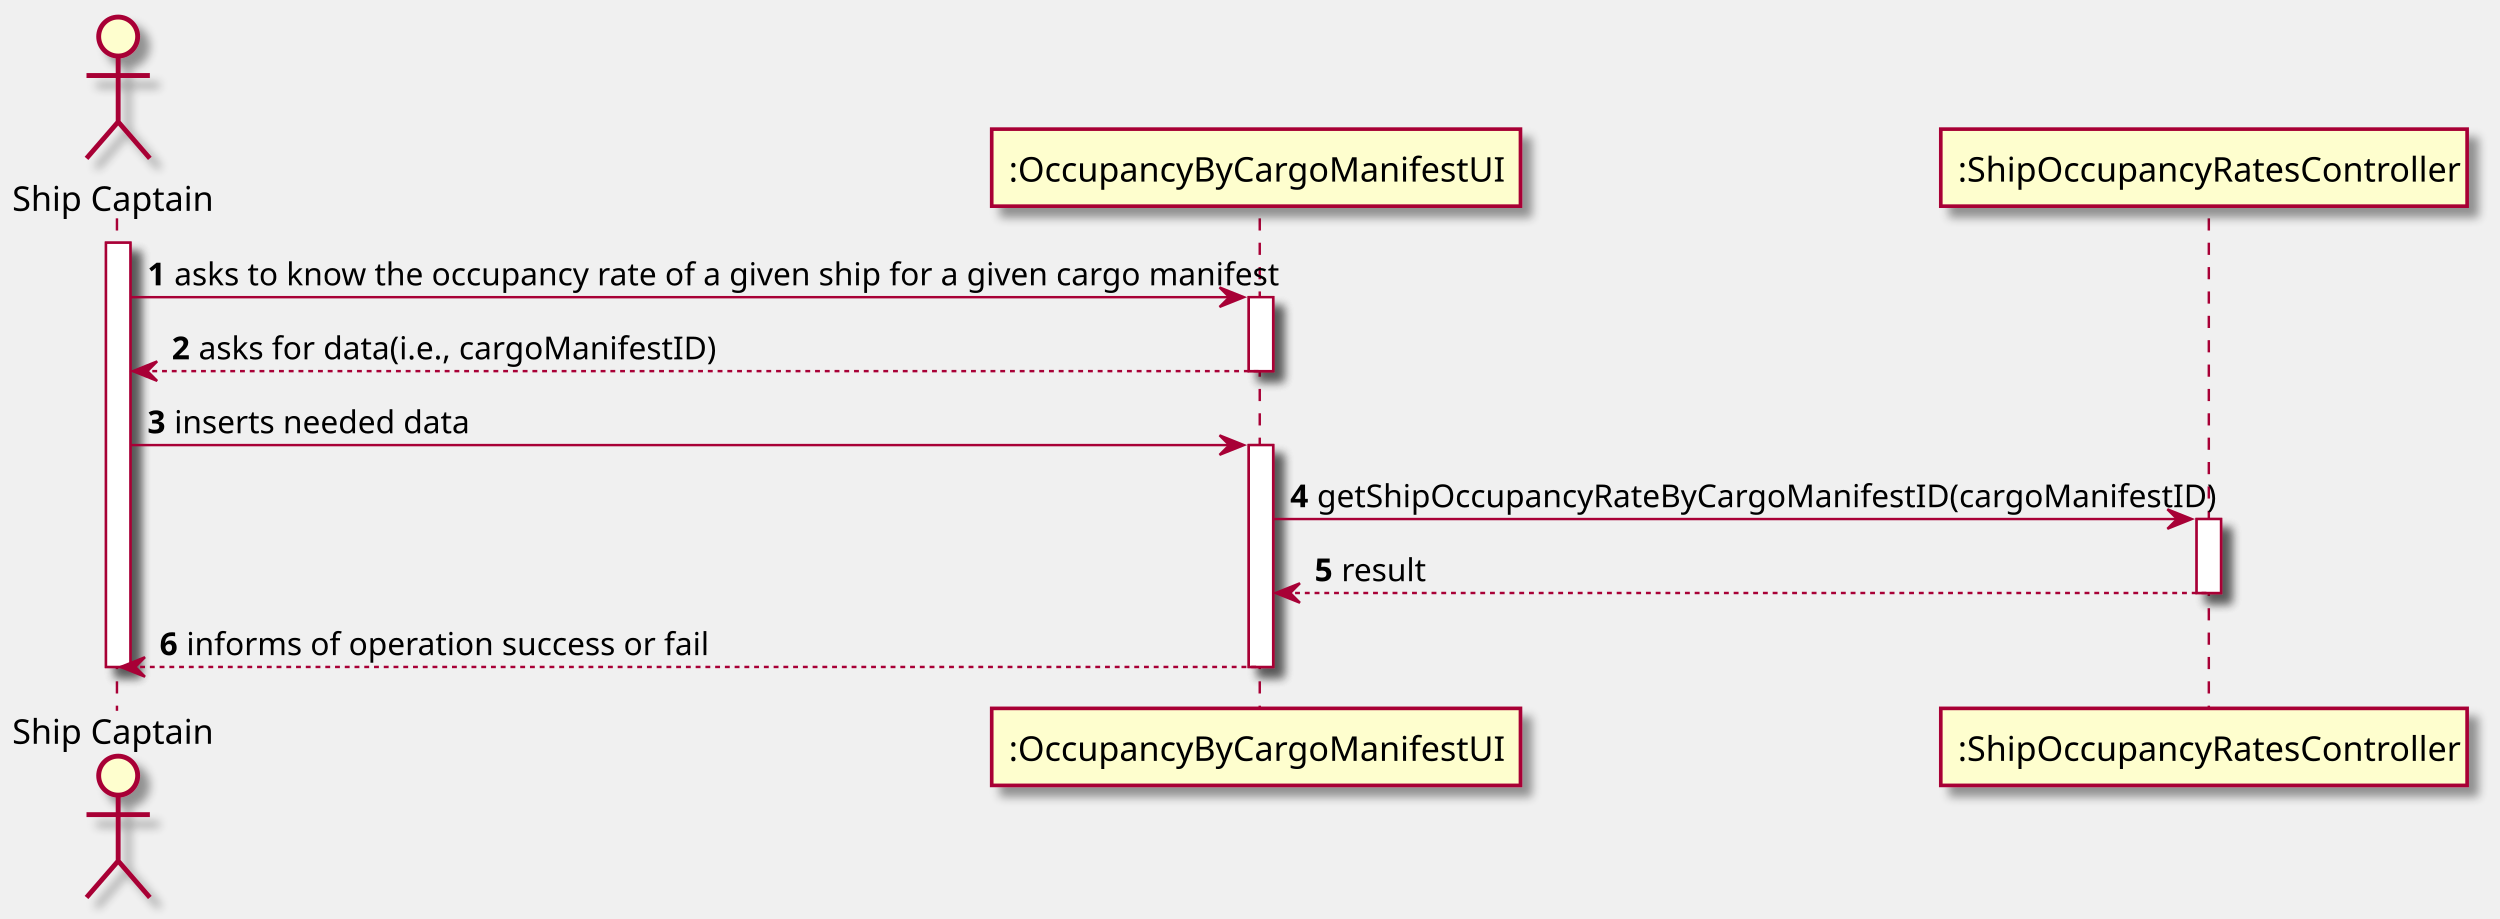
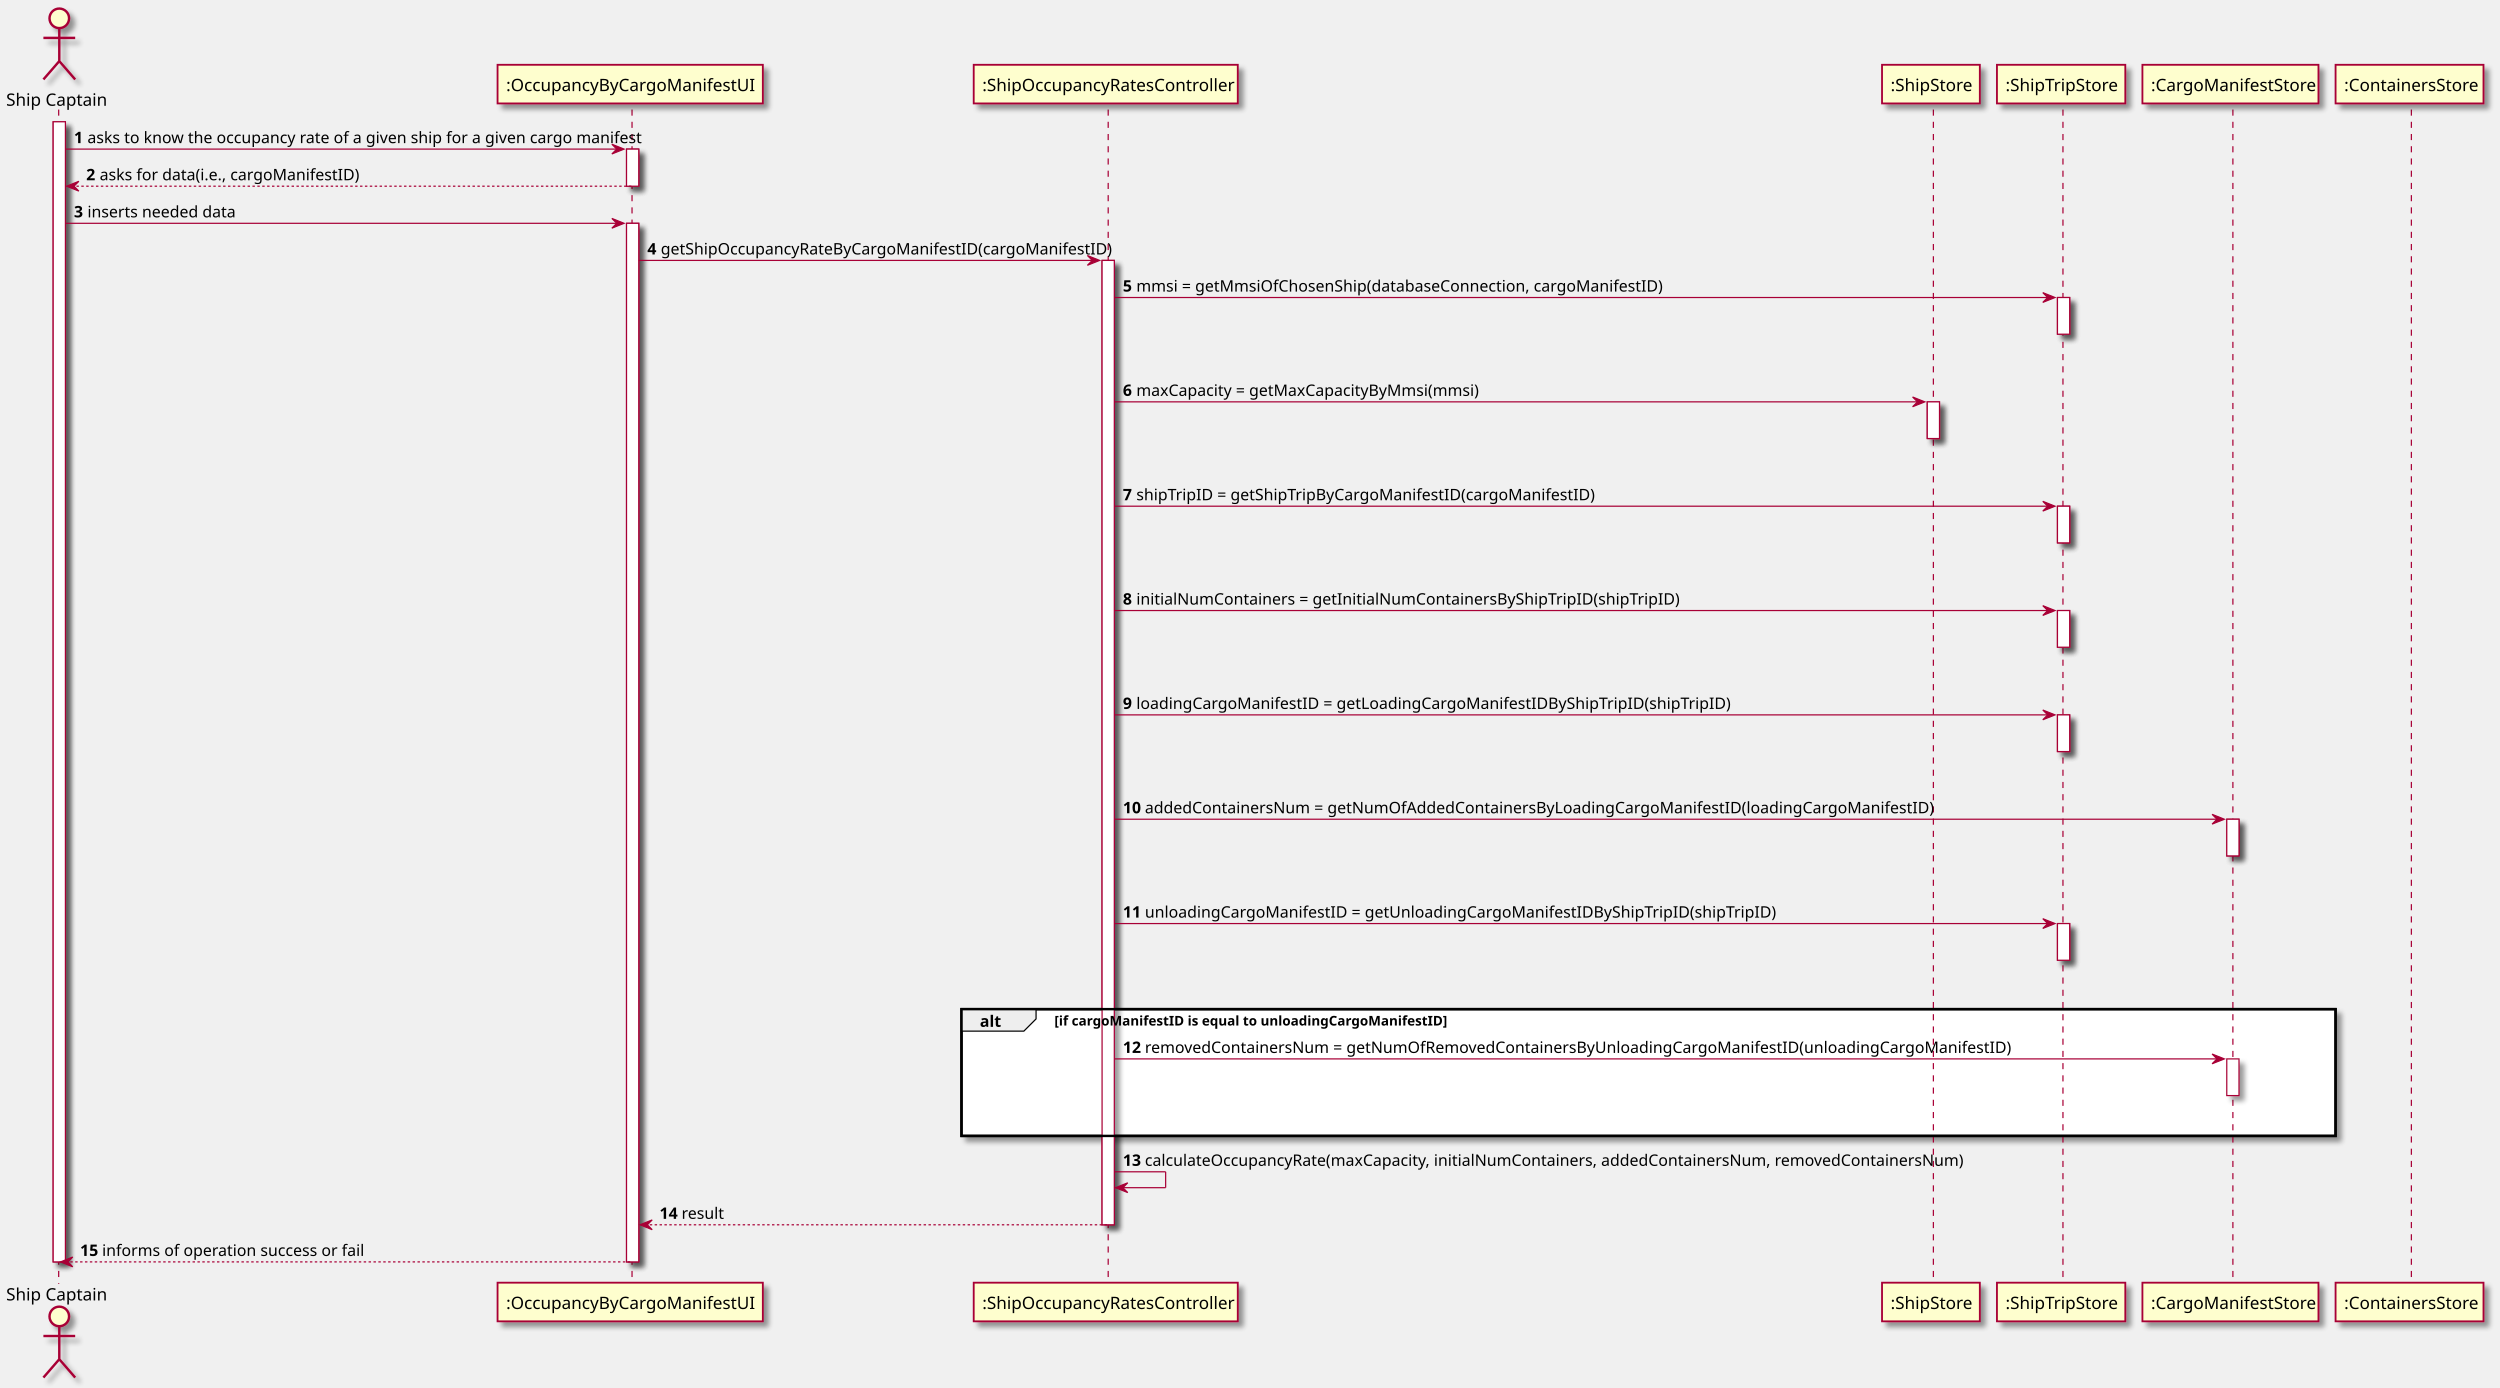
- <svg xmlns="http://www.w3.org/2000/svg" contentScriptType="application/ecmascript" contentStyleType="text/css" height="377px" preserveAspectRatio="none" style="width:1026px;height:377px;background:#FFFFFF;" version="1.1" viewBox="0 0 1026 377" width="1026px" zoomAndPan="magnify">
+ <svg xmlns="http://www.w3.org/2000/svg" contentScriptType="application/ecmascript" contentStyleType="text/css" height="1135px" preserveAspectRatio="none" style="width:2045px;height:1135px;background:#FFFFFF;" version="1.1" viewBox="0 0 2045 1135" width="2045px" zoomAndPan="magnify">
  <defs>
-     <filter height="300%" id="fixp9gfe9qfob" width="300%" x="-1" y="-1">
+     <filter height="300%" id="f13t9oksdruzj2" width="300%" x="-1" y="-1">
      <feGaussianBlur result="blurOut" stdDeviation="2.0" />
      <feColorMatrix in="blurOut" result="blurOut2" type="matrix" values="0 0 0 0 0 0 0 0 0 0 0 0 0 0 0 0 0 0 .4 0" />
      <feOffset dx="4.0" dy="4.0" in="blurOut2" result="blurOut3" />
      <feBlend in="SourceGraphic" in2="blurOut3" mode="normal" />
    </filter>
  </defs>
  <g>
-     <rect fill="#FFFFFF" filter="url(#fixp9gfe9qfob)" height="174.109" style="stroke:#A80036;stroke-width:1.0;" width="10" x="43.5" y="99.609" />
-     <rect fill="#FFFFFF" filter="url(#fixp9gfe9qfob)" height="30.352" style="stroke:#A80036;stroke-width:1.0;" width="10" x="512.5" y="121.961" />
-     <rect fill="#FFFFFF" filter="url(#fixp9gfe9qfob)" height="91.055" style="stroke:#A80036;stroke-width:1.0;" width="10" x="512.5" y="182.664" />
-     <rect fill="#FFFFFF" filter="url(#fixp9gfe9qfob)" height="30.352" style="stroke:#A80036;stroke-width:1.0;" width="10" x="901.5" y="213.016" />
-     <line style="stroke:#A80036;stroke-width:1.0;stroke-dasharray:5.0,5.0;" x1="48" x2="48" y1="89.609" y2="291.719" />
-     <line style="stroke:#A80036;stroke-width:1.0;stroke-dasharray:5.0,5.0;" x1="517" x2="517" y1="89.609" y2="291.719" />
-     <line style="stroke:#A80036;stroke-width:1.0;stroke-dasharray:5.0,5.0;" x1="906.5" x2="906.5" y1="89.609" y2="291.719" />
+     <rect fill="#FFFFFF" filter="url(#f13t9oksdruzj2)" height="932.625" style="stroke:#A80036;stroke-width:1.0;" width="10" x="43.5" y="99.609" />
+     <rect fill="#FFFFFF" filter="url(#f13t9oksdruzj2)" height="30.352" style="stroke:#A80036;stroke-width:1.0;" width="10" x="512.5" y="121.961" />
+     <rect fill="#FFFFFF" filter="url(#f13t9oksdruzj2)" height="849.57" style="stroke:#A80036;stroke-width:1.0;" width="10" x="512.5" y="182.664" />
+     <rect fill="#FFFFFF" filter="url(#f13t9oksdruzj2)" height="788.867" style="stroke:#A80036;stroke-width:1.0;" width="10" x="901.5" y="213.016" />
+     <rect fill="#FFFFFF" filter="url(#f13t9oksdruzj2)" height="30" style="stroke:#A80036;stroke-width:1.0;" width="10" x="1576.5" y="328.719" />
+     <rect fill="#FFFFFF" filter="url(#f13t9oksdruzj2)" height="30" style="stroke:#A80036;stroke-width:1.0;" width="10" x="1683" y="243.367" />
+     <rect fill="#FFFFFF" filter="url(#f13t9oksdruzj2)" height="30" style="stroke:#A80036;stroke-width:1.0;" width="10" x="1683" y="414.07" />
+     <rect fill="#FFFFFF" filter="url(#f13t9oksdruzj2)" height="30" style="stroke:#A80036;stroke-width:1.0;" width="10" x="1683" y="499.422" />
+     <rect fill="#FFFFFF" filter="url(#f13t9oksdruzj2)" height="30" style="stroke:#A80036;stroke-width:1.0;" width="10" x="1683" y="584.773" />
+     <rect fill="#FFFFFF" filter="url(#f13t9oksdruzj2)" height="30" style="stroke:#A80036;stroke-width:1.0;" width="10" x="1683" y="755.477" />
+     <rect fill="#FFFFFF" filter="url(#f13t9oksdruzj2)" height="30" style="stroke:#A80036;stroke-width:1.0;" width="10" x="1821.5" y="670.125" />
+     <rect fill="#FFFFFF" filter="url(#f13t9oksdruzj2)" height="30" style="stroke:#A80036;stroke-width:1.0;" width="10" x="1821.5" y="866.18" />
+     <rect fill="#FFFFFF" filter="url(#f13t9oksdruzj2)" height="103.703" style="stroke:#000000;stroke-width:2.0;" width="1124" x="786.5" y="825.477" />
+     <line style="stroke:#A80036;stroke-width:1.0;stroke-dasharray:5.0,5.0;" x1="48" x2="48" y1="89.609" y2="1050.234" />
+     <line style="stroke:#A80036;stroke-width:1.0;stroke-dasharray:5.0,5.0;" x1="517" x2="517" y1="89.609" y2="1050.234" />
+     <line style="stroke:#A80036;stroke-width:1.0;stroke-dasharray:5.0,5.0;" x1="906.5" x2="906.5" y1="89.609" y2="1050.234" />
+     <line style="stroke:#A80036;stroke-width:1.0;stroke-dasharray:5.0,5.0;" x1="1581.5" x2="1581.5" y1="89.609" y2="1050.234" />
+     <line style="stroke:#A80036;stroke-width:1.0;stroke-dasharray:5.0,5.0;" x1="1687.5" x2="1687.5" y1="89.609" y2="1050.234" />
+     <line style="stroke:#A80036;stroke-width:1.0;stroke-dasharray:5.0,5.0;" x1="1826.5" x2="1826.5" y1="89.609" y2="1050.234" />
+     <line style="stroke:#A80036;stroke-width:1.0;stroke-dasharray:5.0,5.0;" x1="1972.5" x2="1972.5" y1="89.609" y2="1050.234" />
    <text fill="#000000" font-family="sans-serif" font-size="14" lengthAdjust="spacing" textLength="81" x="5" y="86.533">Ship Captain</text>
-     <ellipse cx="48.5" cy="15" fill="#FEFECE" filter="url(#fixp9gfe9qfob)" rx="8" ry="8" style="stroke:#A80036;stroke-width:2.0;" />
-     <path d="M48.5,23 L48.5,50 M35.5,31 L61.5,31 M48.5,50 L35.5,65 M48.5,50 L61.5,65 " fill="none" filter="url(#fixp9gfe9qfob)" style="stroke:#A80036;stroke-width:2.0;" />
-     <text fill="#000000" font-family="sans-serif" font-size="14" lengthAdjust="spacing" textLength="81" x="5" y="305.252">Ship Captain</text>
-     <ellipse cx="48.5" cy="318.328" fill="#FEFECE" filter="url(#fixp9gfe9qfob)" rx="8" ry="8" style="stroke:#A80036;stroke-width:2.0;" />
-     <path d="M48.5,326.328 L48.5,353.328 M35.5,334.328 L61.5,334.328 M48.5,353.328 L35.5,368.328 M48.5,353.328 L61.5,368.328 " fill="none" filter="url(#fixp9gfe9qfob)" style="stroke:#A80036;stroke-width:2.0;" />
-     <rect fill="#FEFECE" filter="url(#fixp9gfe9qfob)" height="31.609" style="stroke:#A80036;stroke-width:1.5;" width="217" x="407" y="53" />
+     <ellipse cx="48.5" cy="15" fill="#FEFECE" filter="url(#f13t9oksdruzj2)" rx="8" ry="8" style="stroke:#A80036;stroke-width:2.0;" />
+     <path d="M48.5,23 L48.5,50 M35.5,31 L61.5,31 M48.5,50 L35.5,65 M48.5,50 L61.5,65 " fill="none" filter="url(#f13t9oksdruzj2)" style="stroke:#A80036;stroke-width:2.0;" />
+     <text fill="#000000" font-family="sans-serif" font-size="14" lengthAdjust="spacing" textLength="81" x="5" y="1063.768">Ship Captain</text>
+     <ellipse cx="48.5" cy="1076.844" fill="#FEFECE" filter="url(#f13t9oksdruzj2)" rx="8" ry="8" style="stroke:#A80036;stroke-width:2.0;" />
+     <path d="M48.5,1084.844 L48.5,1111.844 M35.5,1092.844 L61.5,1092.844 M48.5,1111.844 L35.5,1126.844 M48.5,1111.844 L61.5,1126.844 " fill="none" filter="url(#f13t9oksdruzj2)" style="stroke:#A80036;stroke-width:2.0;" />
+     <rect fill="#FEFECE" filter="url(#f13t9oksdruzj2)" height="31.609" style="stroke:#A80036;stroke-width:1.5;" width="217" x="407" y="53" />
    <text fill="#000000" font-family="sans-serif" font-size="14" lengthAdjust="spacing" textLength="195" x="414" y="74.533">:OccupancyByCargoManifestUI</text>
-     <rect fill="#FEFECE" filter="url(#fixp9gfe9qfob)" height="31.609" style="stroke:#A80036;stroke-width:1.5;" width="217" x="407" y="290.719" />
-     <text fill="#000000" font-family="sans-serif" font-size="14" lengthAdjust="spacing" textLength="195" x="414" y="312.252">:OccupancyByCargoManifestUI</text>
-     <rect fill="#FEFECE" filter="url(#fixp9gfe9qfob)" height="31.609" style="stroke:#A80036;stroke-width:1.5;" width="216" x="796.5" y="53" />
+     <rect fill="#FEFECE" filter="url(#f13t9oksdruzj2)" height="31.609" style="stroke:#A80036;stroke-width:1.5;" width="217" x="407" y="1049.234" />
+     <text fill="#000000" font-family="sans-serif" font-size="14" lengthAdjust="spacing" textLength="195" x="414" y="1070.768">:OccupancyByCargoManifestUI</text>
+     <rect fill="#FEFECE" filter="url(#f13t9oksdruzj2)" height="31.609" style="stroke:#A80036;stroke-width:1.5;" width="216" x="796.5" y="53" />
    <text fill="#000000" font-family="sans-serif" font-size="14" lengthAdjust="spacing" textLength="202" x="803.5" y="74.533">:ShipOccupancyRatesController</text>
-     <rect fill="#FEFECE" filter="url(#fixp9gfe9qfob)" height="31.609" style="stroke:#A80036;stroke-width:1.5;" width="216" x="796.5" y="290.719" />
-     <text fill="#000000" font-family="sans-serif" font-size="14" lengthAdjust="spacing" textLength="202" x="803.5" y="312.252">:ShipOccupancyRatesController</text>
-     <rect fill="#FFFFFF" filter="url(#fixp9gfe9qfob)" height="174.109" style="stroke:#A80036;stroke-width:1.0;" width="10" x="43.5" y="99.609" />
-     <rect fill="#FFFFFF" filter="url(#fixp9gfe9qfob)" height="30.352" style="stroke:#A80036;stroke-width:1.0;" width="10" x="512.5" y="121.961" />
-     <rect fill="#FFFFFF" filter="url(#fixp9gfe9qfob)" height="91.055" style="stroke:#A80036;stroke-width:1.0;" width="10" x="512.5" y="182.664" />
-     <rect fill="#FFFFFF" filter="url(#fixp9gfe9qfob)" height="30.352" style="stroke:#A80036;stroke-width:1.0;" width="10" x="901.5" y="213.016" />
+     <rect fill="#FEFECE" filter="url(#f13t9oksdruzj2)" height="31.609" style="stroke:#A80036;stroke-width:1.5;" width="216" x="796.5" y="1049.234" />
+     <text fill="#000000" font-family="sans-serif" font-size="14" lengthAdjust="spacing" textLength="202" x="803.5" y="1070.768">:ShipOccupancyRatesController</text>
+     <rect fill="#FEFECE" filter="url(#f13t9oksdruzj2)" height="31.609" style="stroke:#A80036;stroke-width:1.5;" width="80" x="1539.5" y="53" />
+     <text fill="#000000" font-family="sans-serif" font-size="14" lengthAdjust="spacing" textLength="66" x="1546.5" y="74.533">:ShipStore</text>
+     <rect fill="#FEFECE" filter="url(#f13t9oksdruzj2)" height="31.609" style="stroke:#A80036;stroke-width:1.5;" width="80" x="1539.5" y="1049.234" />
+     <text fill="#000000" font-family="sans-serif" font-size="14" lengthAdjust="spacing" textLength="66" x="1546.5" y="1070.768">:ShipStore</text>
+     <rect fill="#FEFECE" filter="url(#f13t9oksdruzj2)" height="31.609" style="stroke:#A80036;stroke-width:1.5;" width="105" x="1633.5" y="53" />
+     <text fill="#000000" font-family="sans-serif" font-size="14" lengthAdjust="spacing" textLength="91" x="1640.5" y="74.533">:ShipTripStore</text>
+     <rect fill="#FEFECE" filter="url(#f13t9oksdruzj2)" height="31.609" style="stroke:#A80036;stroke-width:1.5;" width="105" x="1633.5" y="1049.234" />
+     <text fill="#000000" font-family="sans-serif" font-size="14" lengthAdjust="spacing" textLength="91" x="1640.5" y="1070.768">:ShipTripStore</text>
+     <rect fill="#FEFECE" filter="url(#f13t9oksdruzj2)" height="31.609" style="stroke:#A80036;stroke-width:1.5;" width="144" x="1752.5" y="53" />
+     <text fill="#000000" font-family="sans-serif" font-size="14" lengthAdjust="spacing" textLength="130" x="1759.5" y="74.533">:CargoManifestStore</text>
+     <rect fill="#FEFECE" filter="url(#f13t9oksdruzj2)" height="31.609" style="stroke:#A80036;stroke-width:1.5;" width="144" x="1752.5" y="1049.234" />
+     <text fill="#000000" font-family="sans-serif" font-size="14" lengthAdjust="spacing" textLength="130" x="1759.5" y="1070.768">:CargoManifestStore</text>
+     <rect fill="#FEFECE" filter="url(#f13t9oksdruzj2)" height="31.609" style="stroke:#A80036;stroke-width:1.5;" width="121" x="1910.5" y="53" />
+     <text fill="#000000" font-family="sans-serif" font-size="14" lengthAdjust="spacing" textLength="107" x="1917.5" y="74.533">:ContainersStore</text>
+     <rect fill="#FEFECE" filter="url(#f13t9oksdruzj2)" height="31.609" style="stroke:#A80036;stroke-width:1.5;" width="121" x="1910.5" y="1049.234" />
+     <text fill="#000000" font-family="sans-serif" font-size="14" lengthAdjust="spacing" textLength="107" x="1917.5" y="1070.768">:ContainersStore</text>
+     <rect fill="#FFFFFF" filter="url(#f13t9oksdruzj2)" height="932.625" style="stroke:#A80036;stroke-width:1.0;" width="10" x="43.5" y="99.609" />
+     <rect fill="#FFFFFF" filter="url(#f13t9oksdruzj2)" height="30.352" style="stroke:#A80036;stroke-width:1.0;" width="10" x="512.5" y="121.961" />
+     <rect fill="#FFFFFF" filter="url(#f13t9oksdruzj2)" height="849.57" style="stroke:#A80036;stroke-width:1.0;" width="10" x="512.5" y="182.664" />
+     <rect fill="#FFFFFF" filter="url(#f13t9oksdruzj2)" height="788.867" style="stroke:#A80036;stroke-width:1.0;" width="10" x="901.5" y="213.016" />
+     <rect fill="#FFFFFF" filter="url(#f13t9oksdruzj2)" height="30" style="stroke:#A80036;stroke-width:1.0;" width="10" x="1576.5" y="328.719" />
+     <rect fill="#FFFFFF" filter="url(#f13t9oksdruzj2)" height="30" style="stroke:#A80036;stroke-width:1.0;" width="10" x="1683" y="243.367" />
+     <rect fill="#FFFFFF" filter="url(#f13t9oksdruzj2)" height="30" style="stroke:#A80036;stroke-width:1.0;" width="10" x="1683" y="414.07" />
+     <rect fill="#FFFFFF" filter="url(#f13t9oksdruzj2)" height="30" style="stroke:#A80036;stroke-width:1.0;" width="10" x="1683" y="499.422" />
+     <rect fill="#FFFFFF" filter="url(#f13t9oksdruzj2)" height="30" style="stroke:#A80036;stroke-width:1.0;" width="10" x="1683" y="584.773" />
+     <rect fill="#FFFFFF" filter="url(#f13t9oksdruzj2)" height="30" style="stroke:#A80036;stroke-width:1.0;" width="10" x="1683" y="755.477" />
+     <rect fill="#FFFFFF" filter="url(#f13t9oksdruzj2)" height="30" style="stroke:#A80036;stroke-width:1.0;" width="10" x="1821.5" y="670.125" />
+     <rect fill="#FFFFFF" filter="url(#f13t9oksdruzj2)" height="30" style="stroke:#A80036;stroke-width:1.0;" width="10" x="1821.5" y="866.18" />
    <polygon fill="#A80036" points="500.5,117.961,510.5,121.961,500.5,125.961,504.5,121.961" style="stroke:#A80036;stroke-width:1.0;" />
    <line style="stroke:#A80036;stroke-width:1.0;" x1="53.5" x2="506.5" y1="121.961" y2="121.961" />
    <text fill="#000000" font-family="sans-serif" font-size="13" font-weight="bold" lengthAdjust="spacing" textLength="7" x="60.5" y="117.105">1</text>
    <text fill="#000000" font-family="sans-serif" font-size="13" lengthAdjust="spacing" textLength="429" x="71.5" y="117.105">asks to know the occupancy rate of a given ship for a given cargo manifest</text>
    <polygon fill="#A80036" points="64.5,148.312,54.5,152.312,64.5,156.312,60.5,152.312" style="stroke:#A80036;stroke-width:1.0;" />
    <line style="stroke:#A80036;stroke-width:1.0;stroke-dasharray:2.0,2.0;" x1="58.5" x2="516.5" y1="152.312" y2="152.312" />
    <text fill="#000000" font-family="sans-serif" font-size="13" font-weight="bold" lengthAdjust="spacing" textLength="7" x="70.5" y="147.456">2</text>
    <text fill="#000000" font-family="sans-serif" font-size="13" lengthAdjust="spacing" textLength="202" x="81.5" y="147.456">asks for data(i.e., cargoManifestID)</text>
    <polygon fill="#A80036" points="500.5,178.664,510.5,182.664,500.5,186.664,504.5,182.664" style="stroke:#A80036;stroke-width:1.0;" />
    <line style="stroke:#A80036;stroke-width:1.0;" x1="53.5" x2="506.5" y1="182.664" y2="182.664" />
    <text fill="#000000" font-family="sans-serif" font-size="13" font-weight="bold" lengthAdjust="spacing" textLength="7" x="60.5" y="177.808">3</text>
    <text fill="#000000" font-family="sans-serif" font-size="13" lengthAdjust="spacing" textLength="114" x="71.5" y="177.808">inserts needed data</text>
    <polygon fill="#A80036" points="889.5,209.016,899.5,213.016,889.5,217.016,893.5,213.016" style="stroke:#A80036;stroke-width:1.0;" />
    <line style="stroke:#A80036;stroke-width:1.0;" x1="522.5" x2="895.5" y1="213.016" y2="213.016" />
    <text fill="#000000" font-family="sans-serif" font-size="13" font-weight="bold" lengthAdjust="spacing" textLength="7" x="529.5" y="208.159">4</text>
    <text fill="#000000" font-family="sans-serif" font-size="13" lengthAdjust="spacing" textLength="349" x="540.5" y="208.159">getShipOccupancyRateByCargoManifestID(cargoManifestID)</text>
-     <polygon fill="#A80036" points="533.5,239.367,523.5,243.367,533.5,247.367,529.5,243.367" style="stroke:#A80036;stroke-width:1.0;" />
-     <line style="stroke:#A80036;stroke-width:1.0;stroke-dasharray:2.0,2.0;" x1="527.5" x2="905.5" y1="243.367" y2="243.367" />
-     <text fill="#000000" font-family="sans-serif" font-size="13" font-weight="bold" lengthAdjust="spacing" textLength="7" x="539.5" y="238.511">5</text>
-     <text fill="#000000" font-family="sans-serif" font-size="13" lengthAdjust="spacing" textLength="32" x="550.5" y="238.511">result</text>
-     <polygon fill="#A80036" points="59.5,269.719,49.5,273.719,59.5,277.719,55.5,273.719" style="stroke:#A80036;stroke-width:1.0;" />
-     <line style="stroke:#A80036;stroke-width:1.0;stroke-dasharray:2.0,2.0;" x1="53.5" x2="516.5" y1="273.719" y2="273.719" />
-     <text fill="#000000" font-family="sans-serif" font-size="13" font-weight="bold" lengthAdjust="spacing" textLength="7" x="65.5" y="268.862">6</text>
-     <text fill="#000000" font-family="sans-serif" font-size="13" lengthAdjust="spacing" textLength="201" x="76.5" y="268.862">informs of operation success or fail</text>
+     <polygon fill="#A80036" points="1671,239.367,1681,243.367,1671,247.367,1675,243.367" style="stroke:#A80036;stroke-width:1.0;" />
+     <line style="stroke:#A80036;stroke-width:1.0;" x1="911.5" x2="1677" y1="243.367" y2="243.367" />
+     <text fill="#000000" font-family="sans-serif" font-size="13" font-weight="bold" lengthAdjust="spacing" textLength="7" x="918.5" y="238.511">5</text>
+     <text fill="#000000" font-family="sans-serif" font-size="13" lengthAdjust="spacing" textLength="408" x="929.5" y="238.511">mmsi = getMmsiOfChosenShip(databaseConnection, cargoManifestID)</text>
+     <polygon fill="#A80036" points="1564.5,324.719,1574.5,328.719,1564.5,332.719,1568.5,328.719" style="stroke:#A80036;stroke-width:1.0;" />
+     <line style="stroke:#A80036;stroke-width:1.0;" x1="911.5" x2="1570.5" y1="328.719" y2="328.719" />
+     <text fill="#000000" font-family="sans-serif" font-size="13" font-weight="bold" lengthAdjust="spacing" textLength="7" x="918.5" y="323.862">6</text>
+     <text fill="#000000" font-family="sans-serif" font-size="13" lengthAdjust="spacing" textLength="274" x="929.5" y="323.862">maxCapacity = getMaxCapacityByMmsi(mmsi)</text>
+     <polygon fill="#A80036" points="1671,410.07,1681,414.07,1671,418.07,1675,414.07" style="stroke:#A80036;stroke-width:1.0;" />
+     <line style="stroke:#A80036;stroke-width:1.0;" x1="911.5" x2="1677" y1="414.07" y2="414.07" />
+     <text fill="#000000" font-family="sans-serif" font-size="13" font-weight="bold" lengthAdjust="spacing" textLength="7" x="918.5" y="409.214">7</text>
+     <text fill="#000000" font-family="sans-serif" font-size="13" lengthAdjust="spacing" textLength="350" x="929.5" y="409.214">shipTripID = getShipTripByCargoManifestID(cargoManifestID)</text>
+     <polygon fill="#A80036" points="1671,495.422,1681,499.422,1671,503.422,1675,499.422" style="stroke:#A80036;stroke-width:1.0;" />
+     <line style="stroke:#A80036;stroke-width:1.0;" x1="911.5" x2="1677" y1="499.422" y2="499.422" />
+     <text fill="#000000" font-family="sans-serif" font-size="13" font-weight="bold" lengthAdjust="spacing" textLength="7" x="918.5" y="494.565">8</text>
+     <text fill="#000000" font-family="sans-serif" font-size="13" lengthAdjust="spacing" textLength="412" x="929.5" y="494.565">initialNumContainers = getInitialNumContainersByShipTripID(shipTripID)</text>
+     <polygon fill="#A80036" points="1671,580.773,1681,584.773,1671,588.773,1675,584.773" style="stroke:#A80036;stroke-width:1.0;" />
+     <line style="stroke:#A80036;stroke-width:1.0;" x1="911.5" x2="1677" y1="584.773" y2="584.773" />
+     <text fill="#000000" font-family="sans-serif" font-size="13" font-weight="bold" lengthAdjust="spacing" textLength="7" x="918.5" y="579.917">9</text>
+     <text fill="#000000" font-family="sans-serif" font-size="13" lengthAdjust="spacing" textLength="450" x="929.5" y="579.917">loadingCargoManifestID = getLoadingCargoManifestIDByShipTripID(shipTripID)</text>
+     <polygon fill="#A80036" points="1809.5,666.125,1819.5,670.125,1809.5,674.125,1813.5,670.125" style="stroke:#A80036;stroke-width:1.0;" />
+     <line style="stroke:#A80036;stroke-width:1.0;" x1="911.5" x2="1815.5" y1="670.125" y2="670.125" />
+     <text fill="#000000" font-family="sans-serif" font-size="13" font-weight="bold" lengthAdjust="spacing" textLength="14" x="918.5" y="665.269">10</text>
+     <text fill="#000000" font-family="sans-serif" font-size="13" lengthAdjust="spacing" textLength="597" x="936.5" y="665.269">addedContainersNum = getNumOfAddedContainersByLoadingCargoManifestID(loadingCargoManifestID)</text>
+     <polygon fill="#A80036" points="1671,751.477,1681,755.477,1671,759.477,1675,755.477" style="stroke:#A80036;stroke-width:1.0;" />
+     <line style="stroke:#A80036;stroke-width:1.0;" x1="911.5" x2="1677" y1="755.477" y2="755.477" />
+     <text fill="#000000" font-family="sans-serif" font-size="13" font-weight="bold" lengthAdjust="spacing" textLength="14" x="918.5" y="750.62">11</text>
+     <text fill="#000000" font-family="sans-serif" font-size="13" lengthAdjust="spacing" textLength="476" x="936.5" y="750.62">unloadingCargoManifestID = getUnloadingCargoManifestIDByShipTripID(shipTripID)</text>
+     <path d="M786.5,825.477 L847.5,825.477 L847.5,833.477 L837.5,843.477 L786.5,843.477 L786.5,825.477 " fill="#EEEEEE" style="stroke:#000000;stroke-width:1.0;" />
+     <rect fill="none" height="103.703" style="stroke:#000000;stroke-width:2.0;" width="1124" x="786.5" y="825.477" />
+     <text fill="#000000" font-family="sans-serif" font-size="13" font-weight="bold" lengthAdjust="spacing" textLength="16" x="801.5" y="839.972">alt</text>
+     <text fill="#000000" font-family="sans-serif" font-size="11" font-weight="bold" lengthAdjust="spacing" textLength="315" x="862.5" y="838.895">[if cargoManifestID is equal to unloadingCargoManifestID]</text>
+     <polygon fill="#A80036" points="1809.5,862.18,1819.5,866.18,1809.5,870.18,1813.5,866.18" style="stroke:#A80036;stroke-width:1.0;" />
+     <line style="stroke:#A80036;stroke-width:1.0;" x1="911.5" x2="1815.5" y1="866.18" y2="866.18" />
+     <text fill="#000000" font-family="sans-serif" font-size="13" font-weight="bold" lengthAdjust="spacing" textLength="14" x="918.5" y="861.323">12</text>
+     <text fill="#000000" font-family="sans-serif" font-size="13" lengthAdjust="spacing" textLength="652" x="936.5" y="861.323">removedContainersNum = getNumOfRemovedContainersByUnloadingCargoManifestID(unloadingCargoManifestID)</text>
+     <line style="stroke:#A80036;stroke-width:1.0;" x1="911.5" x2="953.5" y1="958.531" y2="958.531" />
+     <line style="stroke:#A80036;stroke-width:1.0;" x1="953.5" x2="953.5" y1="958.531" y2="971.531" />
+     <line style="stroke:#A80036;stroke-width:1.0;" x1="912.5" x2="953.5" y1="971.531" y2="971.531" />
+     <polygon fill="#A80036" points="922.5,967.531,912.5,971.531,922.5,975.531,918.5,971.531" style="stroke:#A80036;stroke-width:1.0;" />
+     <text fill="#000000" font-family="sans-serif" font-size="13" font-weight="bold" lengthAdjust="spacing" textLength="14" x="918.5" y="953.675">13</text>
+     <text fill="#000000" font-family="sans-serif" font-size="13" lengthAdjust="spacing" textLength="633" x="936.5" y="953.675">calculateOccupancyRate(maxCapacity, initialNumContainers, addedContainersNum, removedContainersNum)</text>
+     <polygon fill="#A80036" points="533.5,997.883,523.5,1001.883,533.5,1005.883,529.5,1001.883" style="stroke:#A80036;stroke-width:1.0;" />
+     <line style="stroke:#A80036;stroke-width:1.0;stroke-dasharray:2.0,2.0;" x1="527.5" x2="905.5" y1="1001.883" y2="1001.883" />
+     <text fill="#000000" font-family="sans-serif" font-size="13" font-weight="bold" lengthAdjust="spacing" textLength="14" x="539.5" y="997.026">14</text>
+     <text fill="#000000" font-family="sans-serif" font-size="13" lengthAdjust="spacing" textLength="32" x="557.5" y="997.026">result</text>
+     <polygon fill="#A80036" points="59.5,1028.234,49.5,1032.234,59.5,1036.234,55.5,1032.234" style="stroke:#A80036;stroke-width:1.0;" />
+     <line style="stroke:#A80036;stroke-width:1.0;stroke-dasharray:2.0,2.0;" x1="53.5" x2="516.5" y1="1032.234" y2="1032.234" />
+     <text fill="#000000" font-family="sans-serif" font-size="13" font-weight="bold" lengthAdjust="spacing" textLength="14" x="65.5" y="1027.378">15</text>
+     <text fill="#000000" font-family="sans-serif" font-size="13" lengthAdjust="spacing" textLength="201" x="83.5" y="1027.378">informs of operation success or fail</text>
  </g>
</svg>
